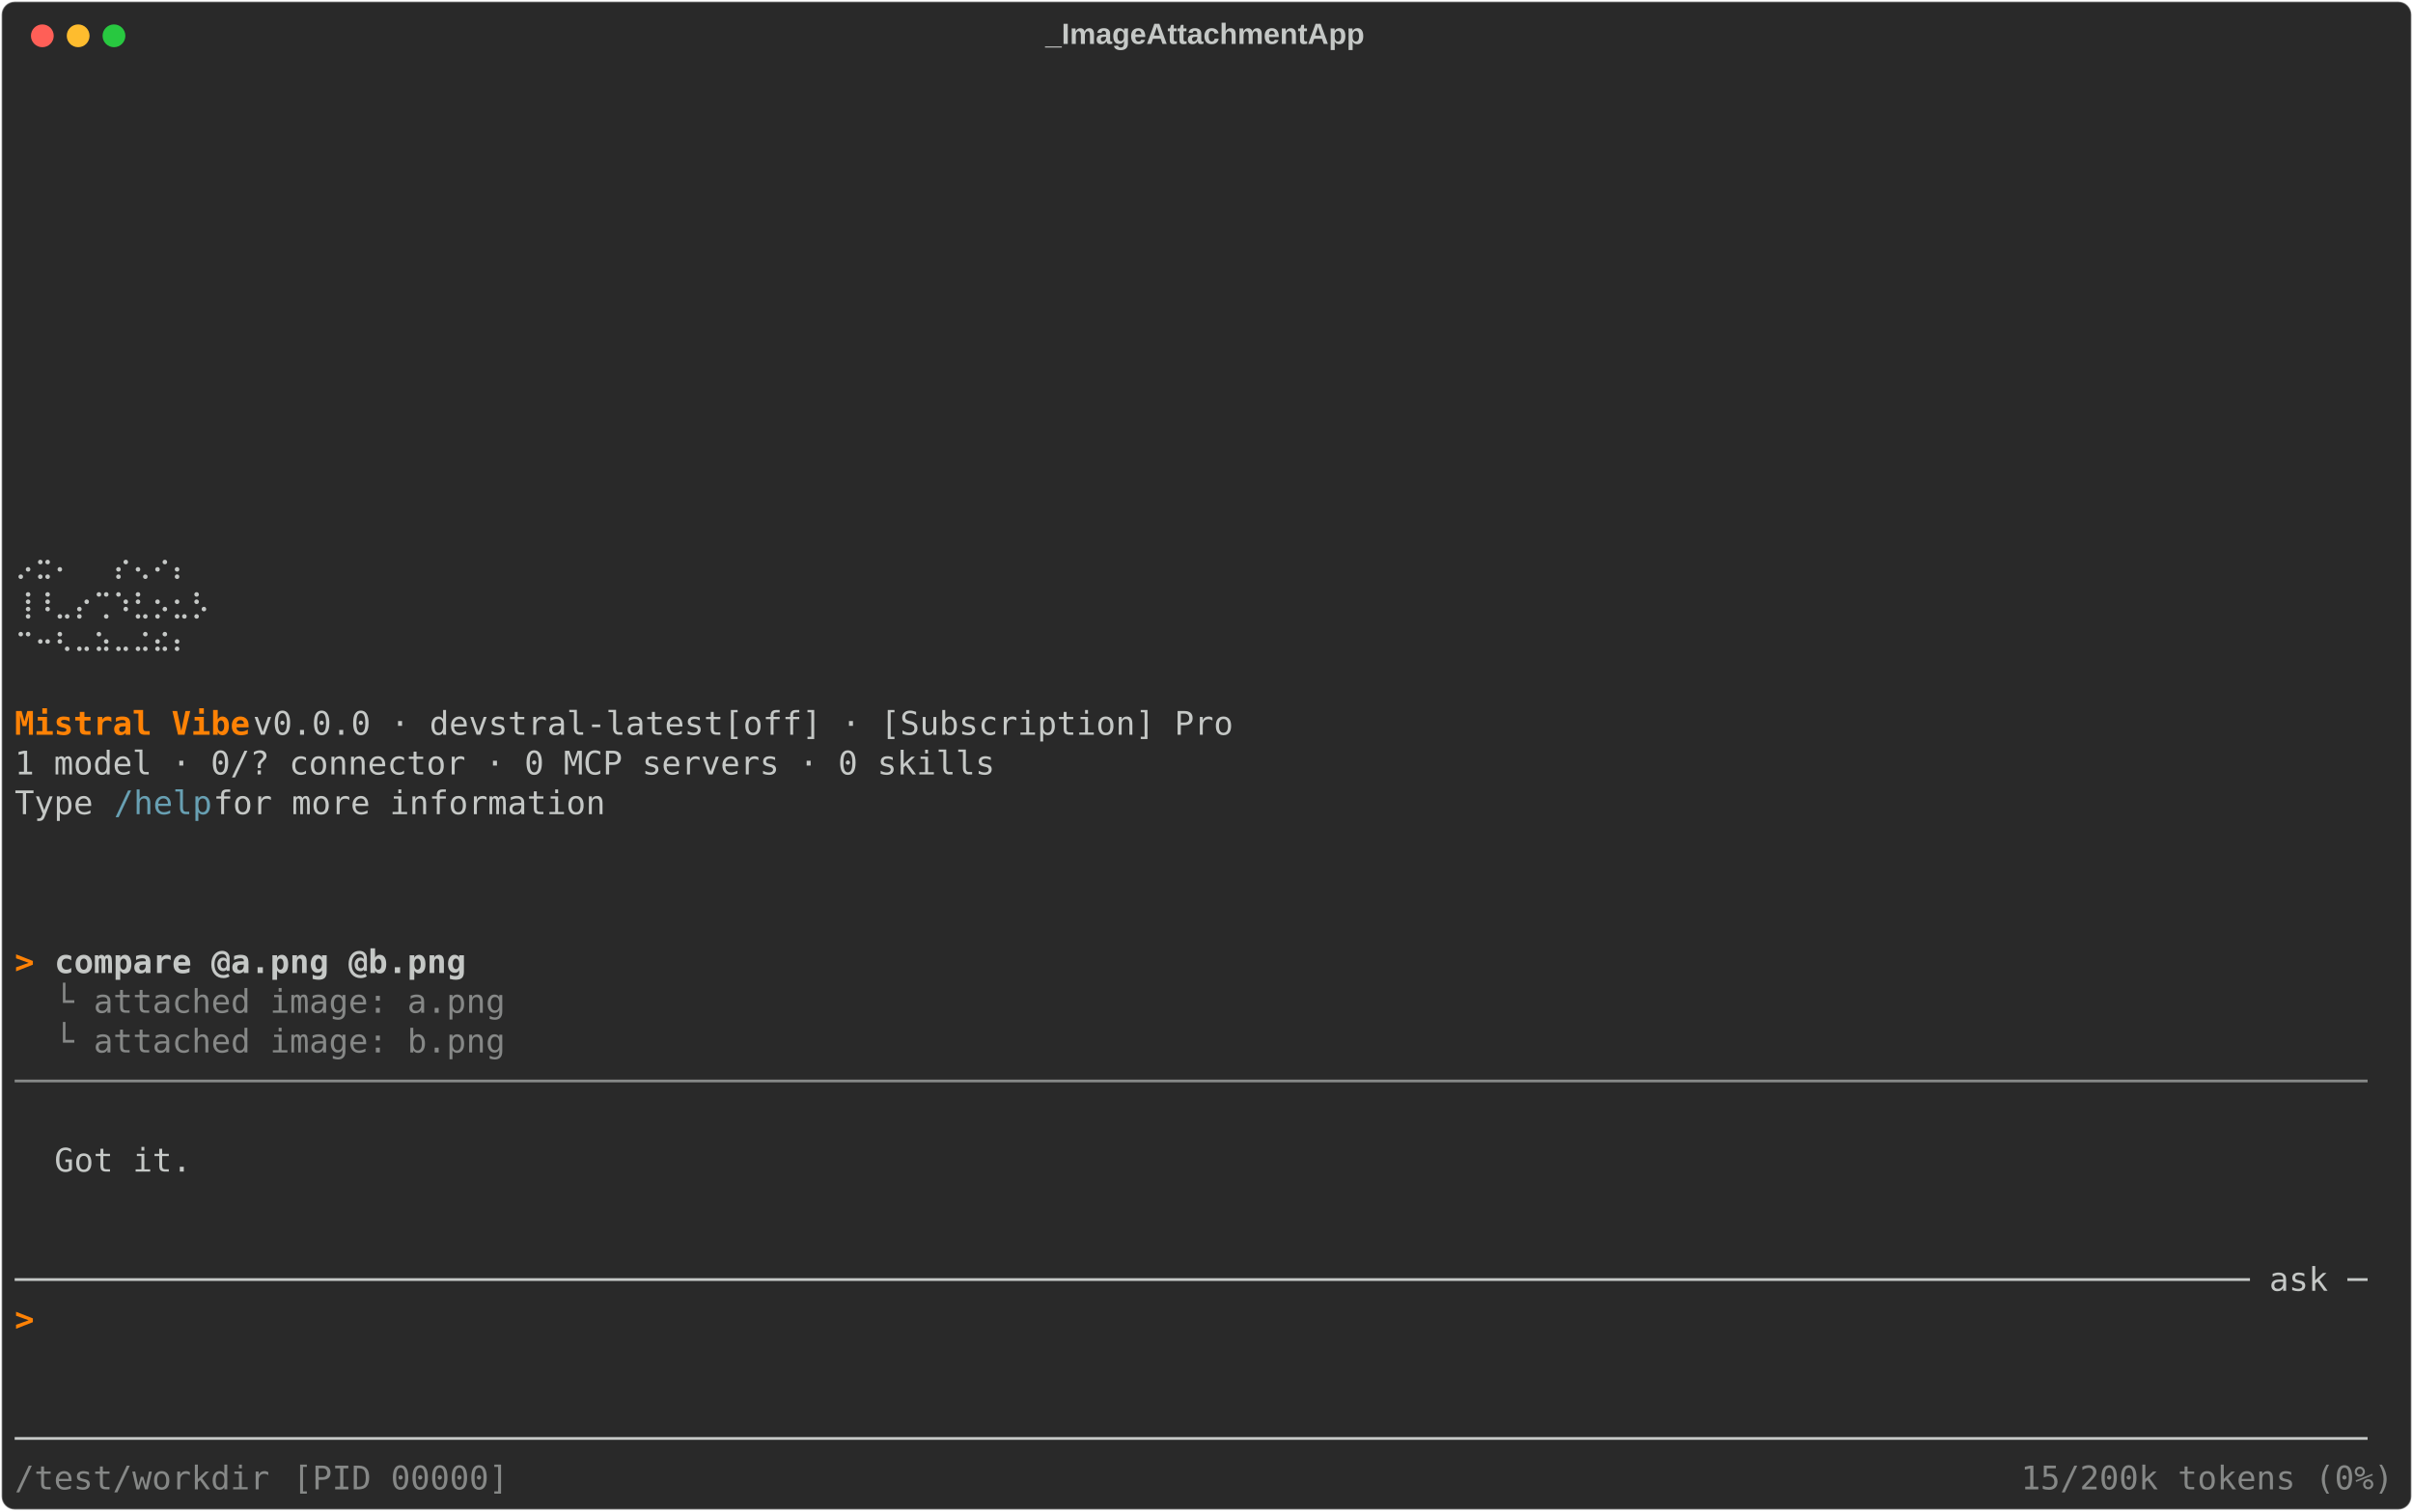
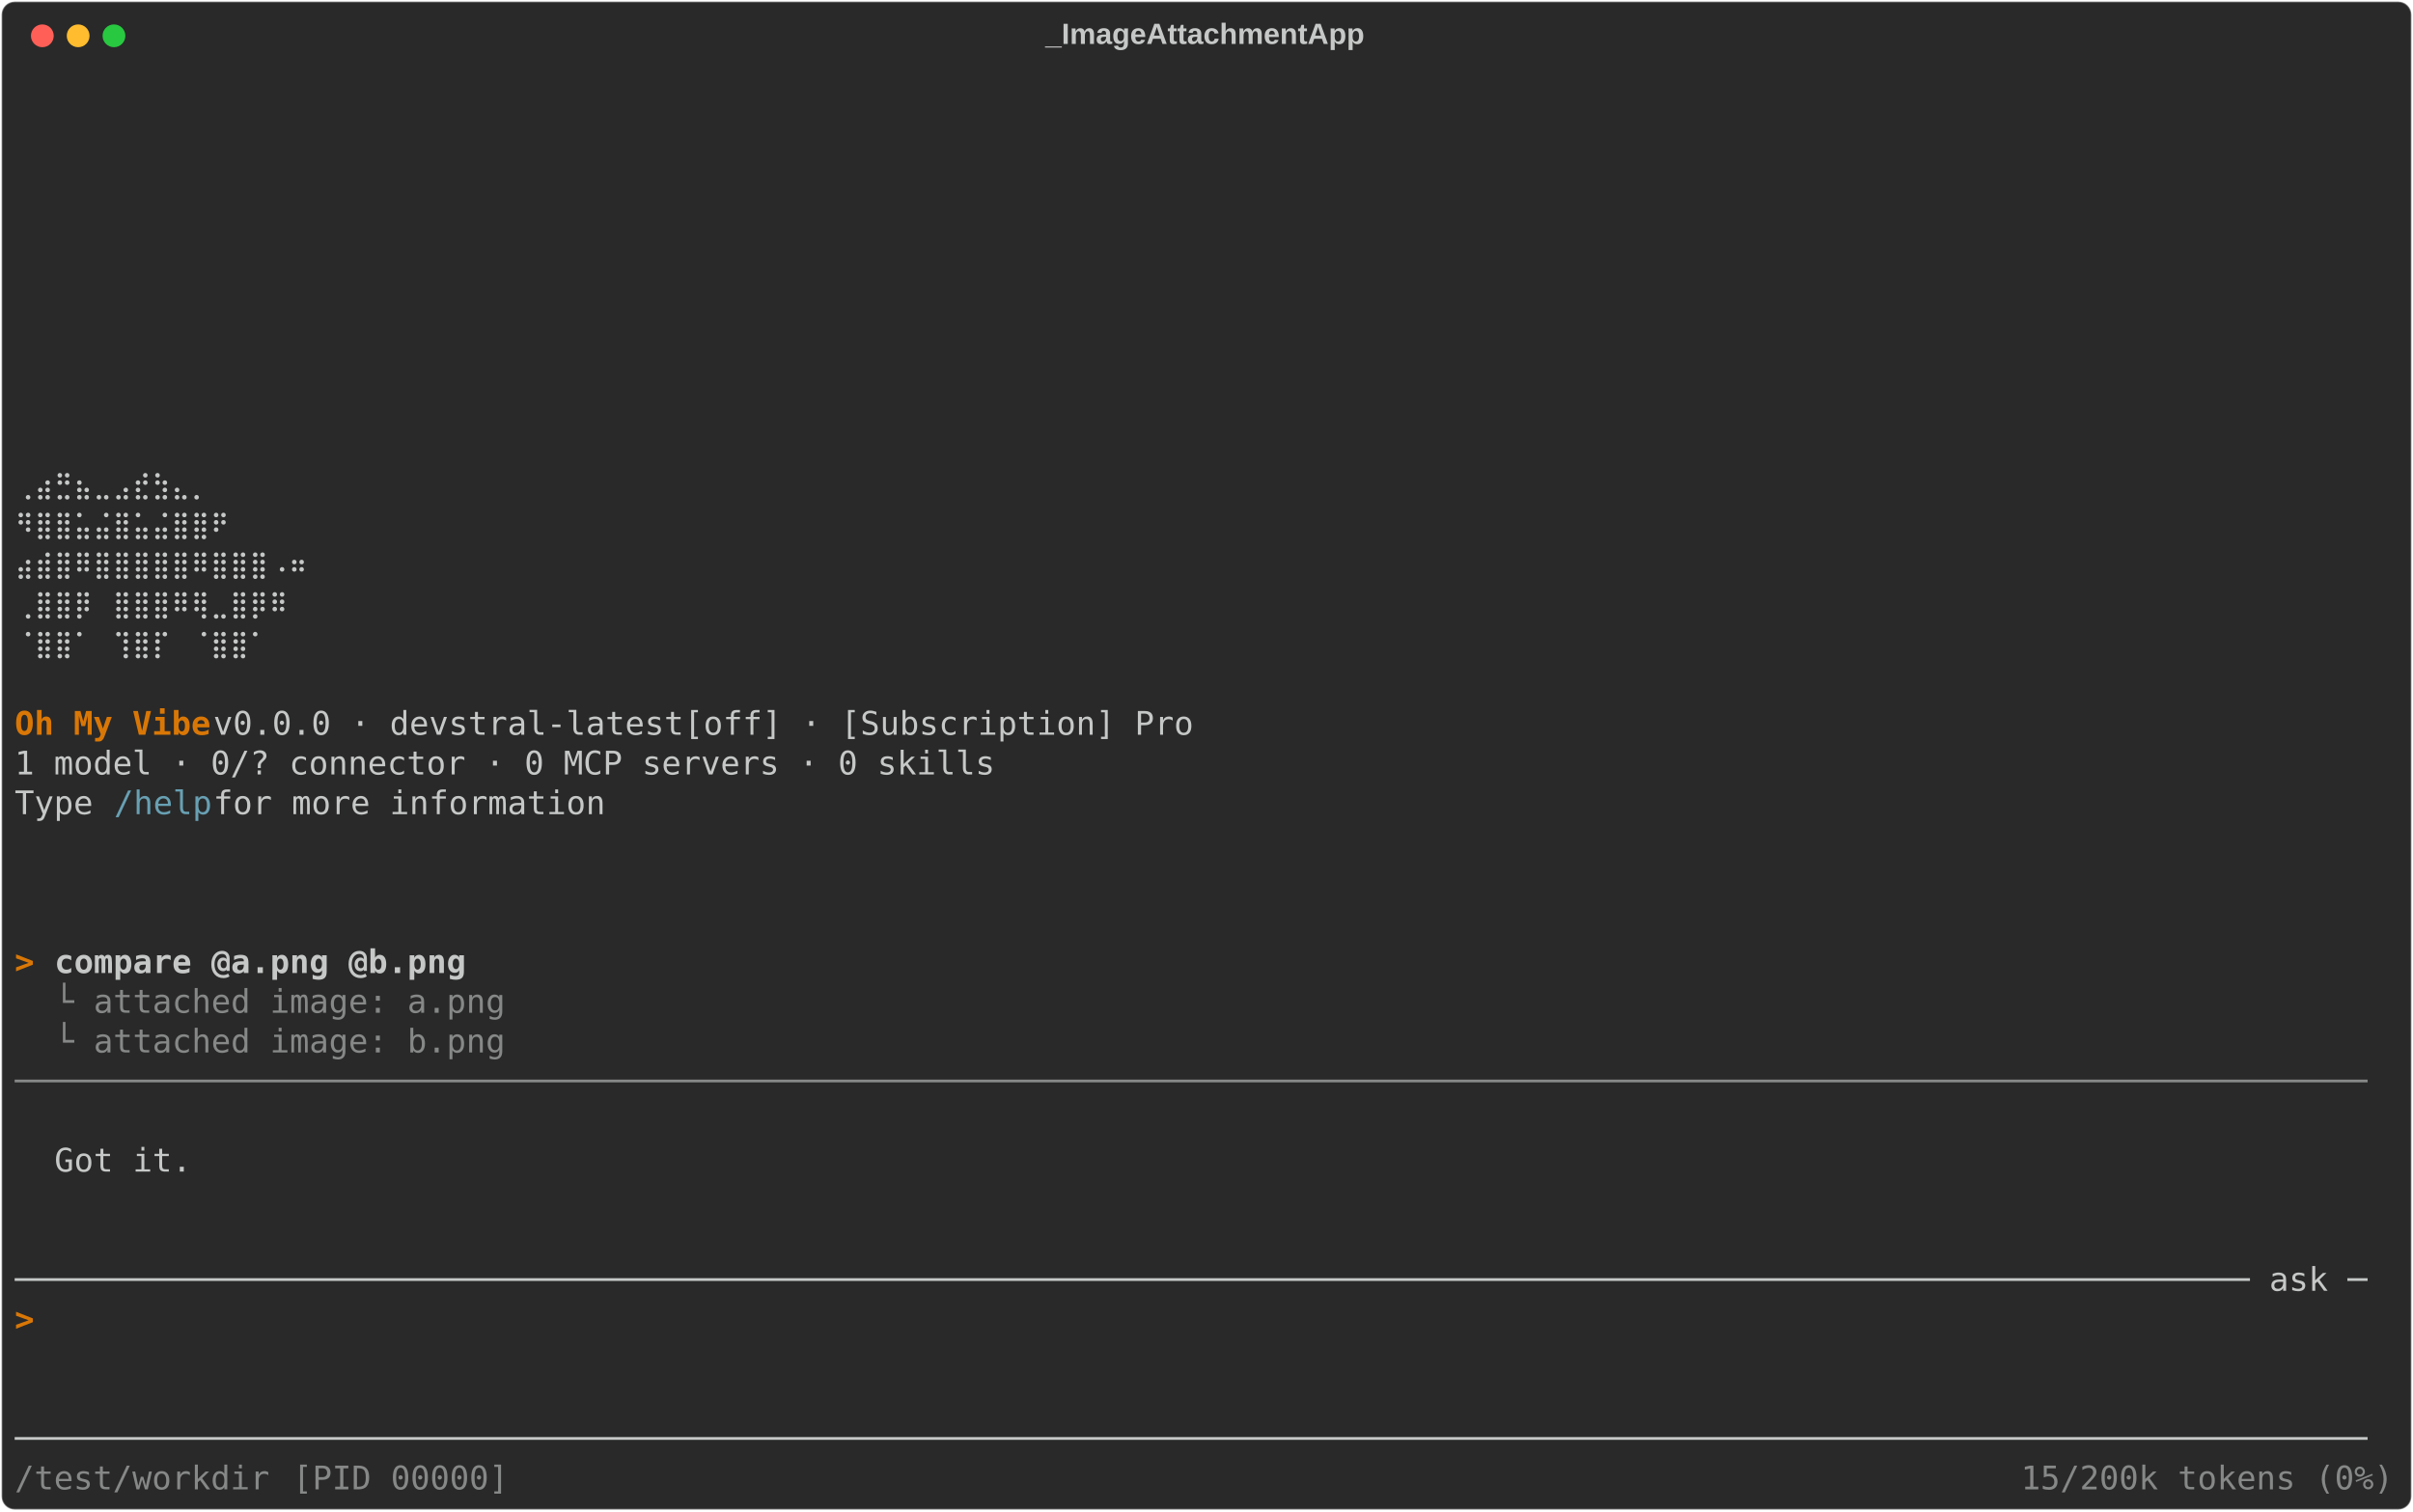
<svg xmlns="http://www.w3.org/2000/svg" class="rich-terminal" viewBox="0 0 1482 928.4">
  <style>

    @font-face {
        font-family: "Fira Code";
        src: local("FiraCode-Regular"),
                url("https://cdnjs.cloudflare.com/ajax/libs/firacode/6.2.0/woff2/FiraCode-Regular.woff2") format("woff2"),
                url("https://cdnjs.cloudflare.com/ajax/libs/firacode/6.2.0/woff/FiraCode-Regular.woff") format("woff");
        font-style: normal;
        font-weight: 400;
    }
    @font-face {
        font-family: "Fira Code";
        src: local("FiraCode-Bold"),
                url("https://cdnjs.cloudflare.com/ajax/libs/firacode/6.2.0/woff2/FiraCode-Bold.woff2") format("woff2"),
                url("https://cdnjs.cloudflare.com/ajax/libs/firacode/6.2.0/woff/FiraCode-Bold.woff") format("woff");
        font-style: bold;
        font-weight: 700;
    }

    .terminal-matrix {
        font-family: Fira Code, monospace;
        font-size: 20px;
        line-height: 24.4px;
        font-variant-east-asian: full-width;
    }

    .terminal-title {
        font-size: 18px;
        font-weight: bold;
        font-family: arial;
    }

    .terminal-r1 { fill: #c5c8c6 }
- .terminal-r2 { fill: #ff8205;font-weight: bold }
+ .terminal-r2 { fill: #d97706;font-weight: bold }
.terminal-r3 { fill: #68a0b3 }
.terminal-r4 { fill: #c5c8c6;font-weight: bold }
.terminal-r5 { fill: #868887 }
    </style>
  <defs>
    <clipPath id="terminal-clip-terminal">
      <rect x="0" y="0" width="1463.0" height="877.4" />
    </clipPath>
    <clipPath id="terminal-line-0">
      <rect x="0" y="1.5" width="1464" height="24.65" />
    </clipPath>
    <clipPath id="terminal-line-1">
      <rect x="0" y="25.9" width="1464" height="24.65" />
    </clipPath>
    <clipPath id="terminal-line-2">
      <rect x="0" y="50.3" width="1464" height="24.65" />
    </clipPath>
    <clipPath id="terminal-line-3">
      <rect x="0" y="74.7" width="1464" height="24.65" />
    </clipPath>
    <clipPath id="terminal-line-4">
      <rect x="0" y="99.1" width="1464" height="24.65" />
    </clipPath>
    <clipPath id="terminal-line-5">
      <rect x="0" y="123.5" width="1464" height="24.65" />
    </clipPath>
    <clipPath id="terminal-line-6">
      <rect x="0" y="147.9" width="1464" height="24.65" />
    </clipPath>
    <clipPath id="terminal-line-7">
      <rect x="0" y="172.3" width="1464" height="24.65" />
    </clipPath>
    <clipPath id="terminal-line-8">
      <rect x="0" y="196.7" width="1464" height="24.65" />
    </clipPath>
    <clipPath id="terminal-line-9">
      <rect x="0" y="221.1" width="1464" height="24.65" />
    </clipPath>
    <clipPath id="terminal-line-10">
      <rect x="0" y="245.5" width="1464" height="24.65" />
    </clipPath>
    <clipPath id="terminal-line-11">
      <rect x="0" y="269.9" width="1464" height="24.65" />
    </clipPath>
    <clipPath id="terminal-line-12">
      <rect x="0" y="294.3" width="1464" height="24.65" />
    </clipPath>
    <clipPath id="terminal-line-13">
      <rect x="0" y="318.7" width="1464" height="24.65" />
    </clipPath>
    <clipPath id="terminal-line-14">
      <rect x="0" y="343.1" width="1464" height="24.65" />
    </clipPath>
    <clipPath id="terminal-line-15">
      <rect x="0" y="367.5" width="1464" height="24.65" />
    </clipPath>
    <clipPath id="terminal-line-16">
      <rect x="0" y="391.9" width="1464" height="24.65" />
    </clipPath>
    <clipPath id="terminal-line-17">
      <rect x="0" y="416.3" width="1464" height="24.65" />
    </clipPath>
    <clipPath id="terminal-line-18">
      <rect x="0" y="440.7" width="1464" height="24.65" />
    </clipPath>
    <clipPath id="terminal-line-19">
      <rect x="0" y="465.1" width="1464" height="24.65" />
    </clipPath>
    <clipPath id="terminal-line-20">
      <rect x="0" y="489.5" width="1464" height="24.65" />
    </clipPath>
    <clipPath id="terminal-line-21">
      <rect x="0" y="513.9" width="1464" height="24.65" />
    </clipPath>
    <clipPath id="terminal-line-22">
      <rect x="0" y="538.3" width="1464" height="24.65" />
    </clipPath>
    <clipPath id="terminal-line-23">
      <rect x="0" y="562.7" width="1464" height="24.65" />
    </clipPath>
    <clipPath id="terminal-line-24">
      <rect x="0" y="587.1" width="1464" height="24.65" />
    </clipPath>
    <clipPath id="terminal-line-25">
      <rect x="0" y="611.5" width="1464" height="24.65" />
    </clipPath>
    <clipPath id="terminal-line-26">
      <rect x="0" y="635.9" width="1464" height="24.65" />
    </clipPath>
    <clipPath id="terminal-line-27">
      <rect x="0" y="660.3" width="1464" height="24.65" />
    </clipPath>
    <clipPath id="terminal-line-28">
      <rect x="0" y="684.7" width="1464" height="24.65" />
    </clipPath>
    <clipPath id="terminal-line-29">
      <rect x="0" y="709.1" width="1464" height="24.65" />
    </clipPath>
    <clipPath id="terminal-line-30">
      <rect x="0" y="733.5" width="1464" height="24.65" />
    </clipPath>
    <clipPath id="terminal-line-31">
      <rect x="0" y="757.9" width="1464" height="24.65" />
    </clipPath>
    <clipPath id="terminal-line-32">
      <rect x="0" y="782.3" width="1464" height="24.65" />
    </clipPath>
    <clipPath id="terminal-line-33">
      <rect x="0" y="806.7" width="1464" height="24.65" />
    </clipPath>
    <clipPath id="terminal-line-34">
      <rect x="0" y="831.1" width="1464" height="24.65" />
    </clipPath>
  </defs>
  <rect fill="#292929" stroke="rgba(255,255,255,0.35)" stroke-width="1" x="1" y="1" width="1480" height="926.4" rx="8" />
  <text class="terminal-title" fill="#c5c8c6" text-anchor="middle" x="740" y="27">_ImageAttachmentApp</text>
  <g transform="translate(26,22)">
    <circle cx="0" cy="0" r="7" fill="#ff5f57" />
    <circle cx="22" cy="0" r="7" fill="#febc2e" />
    <circle cx="44" cy="0" r="7" fill="#28c840" />
  </g>
  <g transform="translate(9, 41)" clip-path="url(#terminal-clip-terminal)">
    <g class="terminal-matrix">
      <text class="terminal-r1" x="1464" y="20" textLength="12.2" clip-path="url(#terminal-line-0)">
</text>
      <text class="terminal-r1" x="1464" y="44.4" textLength="12.2" clip-path="url(#terminal-line-1)">
</text>
      <text class="terminal-r1" x="1464" y="68.8" textLength="12.2" clip-path="url(#terminal-line-2)">
</text>
      <text class="terminal-r1" x="1464" y="93.2" textLength="12.2" clip-path="url(#terminal-line-3)">
</text>
      <text class="terminal-r1" x="1464" y="117.6" textLength="12.2" clip-path="url(#terminal-line-4)">
</text>
      <text class="terminal-r1" x="1464" y="142" textLength="12.2" clip-path="url(#terminal-line-5)">
</text>
      <text class="terminal-r1" x="1464" y="166.4" textLength="12.2" clip-path="url(#terminal-line-6)">
</text>
      <text class="terminal-r1" x="1464" y="190.8" textLength="12.2" clip-path="url(#terminal-line-7)">
</text>
      <text class="terminal-r1" x="1464" y="215.2" textLength="12.2" clip-path="url(#terminal-line-8)">
</text>
      <text class="terminal-r1" x="1464" y="239.6" textLength="12.2" clip-path="url(#terminal-line-9)">
</text>
+       <text class="terminal-r1" x="0" y="264" textLength="219.6" clip-path="url(#terminal-line-10)">  ⢀⣴⣛⣦⣀⣠⣞⣳⣄⡀      </text>
      <text class="terminal-r1" x="1464" y="264" textLength="12.2" clip-path="url(#terminal-line-10)">
</text>
+       <text class="terminal-r1" x="0" y="288.4" textLength="219.6" clip-path="url(#terminal-line-11)">  ⠻⣿⣿⣥⣬⣿⣥⣬⣿⣿⠟     </text>
      <text class="terminal-r1" x="1464" y="288.4" textLength="12.2" clip-path="url(#terminal-line-11)">
</text>
-       <text class="terminal-r1" x="0" y="312.8" textLength="134.2" clip-path="url(#terminal-line-12)">  ⡠⣒⠄  ⡔⢄⠔⡄</text>
+       <text class="terminal-r1" x="0" y="312.8" textLength="219.6" clip-path="url(#terminal-line-12)"> ⣴⣾⣿⠿⣿⣿⣿⣿⣿⠿⣿⣿⣿⠠⠶  </text>
      <text class="terminal-r1" x="1464" y="312.8" textLength="12.2" clip-path="url(#terminal-line-12)">
</text>
-       <text class="terminal-r1" x="0" y="337.2" textLength="134.2" clip-path="url(#terminal-line-13)"> ⢸⠸⣀⡔⢉⠱⣃⡢⣂⡣</text>
+       <text class="terminal-r1" x="0" y="337.2" textLength="219.6" clip-path="url(#terminal-line-13)">⢀⣿⣿⡿ ⣿⣿⣿⠿⢿⣀⣿⡿⠿    </text>
      <text class="terminal-r1" x="1464" y="337.2" textLength="12.2" clip-path="url(#terminal-line-13)">
</text>
-       <text class="terminal-r1" x="0" y="361.6" textLength="134.2" clip-path="url(#terminal-line-14)">  ⠉⠒⠣⠤⠵⠤⠬⠮⠆</text>
+       <text class="terminal-r1" x="0" y="361.6" textLength="219.6" clip-path="url(#terminal-line-14)">⠈⣿⣿⠁ ⢹⣿⡏ ⠈⣿⣿⠁     </text>
      <text class="terminal-r1" x="1464" y="361.6" textLength="12.2" clip-path="url(#terminal-line-14)">
</text>
      <text class="terminal-r1" x="1464" y="386" textLength="12.2" clip-path="url(#terminal-line-15)">
</text>
-       <text class="terminal-r2" x="0" y="410.4" textLength="146.4" clip-path="url(#terminal-line-16)">Mistral Vibe</text>
-       <text class="terminal-r1" x="146.4" y="410.4" textLength="622.2" clip-path="url(#terminal-line-16)"> v0.0.0 · devstral-latest[off] · [Subscription] Pro</text>
+       <text class="terminal-r2" x="0" y="410.4" textLength="122" clip-path="url(#terminal-line-16)">Oh My Vibe</text>
+       <text class="terminal-r1" x="122" y="410.4" textLength="622.2" clip-path="url(#terminal-line-16)"> v0.0.0 · devstral-latest[off] · [Subscription] Pro</text>
      <text class="terminal-r1" x="1464" y="410.4" textLength="12.2" clip-path="url(#terminal-line-16)">
</text>
      <text class="terminal-r1" x="0" y="434.8" textLength="610" clip-path="url(#terminal-line-17)">1 model · 0/? connector · 0 MCP servers · 0 skills</text>
      <text class="terminal-r1" x="1464" y="434.8" textLength="12.2" clip-path="url(#terminal-line-17)">
</text>
      <text class="terminal-r1" x="0" y="459.2" textLength="61" clip-path="url(#terminal-line-18)">Type </text>
      <text class="terminal-r3" x="61" y="459.2" textLength="61" clip-path="url(#terminal-line-18)">/help</text>
      <text class="terminal-r1" x="122" y="459.2" textLength="256.2" clip-path="url(#terminal-line-18)"> for more information</text>
      <text class="terminal-r1" x="1464" y="459.2" textLength="12.2" clip-path="url(#terminal-line-18)">
</text>
      <text class="terminal-r1" x="1464" y="483.6" textLength="12.2" clip-path="url(#terminal-line-19)">
</text>
      <text class="terminal-r1" x="1464" y="508" textLength="12.2" clip-path="url(#terminal-line-20)">
</text>
      <text class="terminal-r1" x="1464" y="532.4" textLength="12.2" clip-path="url(#terminal-line-21)">
</text>
      <text class="terminal-r2" x="0" y="556.8" textLength="24.4" clip-path="url(#terminal-line-22)">&gt; </text>
      <text class="terminal-r4" x="24.4" y="556.8" textLength="256.2" clip-path="url(#terminal-line-22)">compare @a.png @b.png</text>
      <text class="terminal-r1" x="1464" y="556.8" textLength="12.2" clip-path="url(#terminal-line-22)">
</text>
      <text class="terminal-r5" x="24.4" y="581.2" textLength="280.6" clip-path="url(#terminal-line-23)">└ attached image: a.png</text>
      <text class="terminal-r1" x="1464" y="581.2" textLength="12.2" clip-path="url(#terminal-line-23)">
</text>
      <text class="terminal-r5" x="24.4" y="605.6" textLength="280.6" clip-path="url(#terminal-line-24)">└ attached image: b.png</text>
      <text class="terminal-r1" x="1464" y="605.6" textLength="12.2" clip-path="url(#terminal-line-24)">
</text>
      <text class="terminal-r5" x="0" y="630" textLength="1464" clip-path="url(#terminal-line-25)">────────────────────────────────────────────────────────────────────────────────────────────────────────────────────────</text>
      <text class="terminal-r1" x="1464" y="630" textLength="12.2" clip-path="url(#terminal-line-25)">
</text>
      <text class="terminal-r1" x="1464" y="654.4" textLength="12.2" clip-path="url(#terminal-line-26)">
</text>
      <text class="terminal-r1" x="24.4" y="678.8" textLength="85.4" clip-path="url(#terminal-line-27)">Got it.</text>
      <text class="terminal-r1" x="1464" y="678.8" textLength="12.2" clip-path="url(#terminal-line-27)">
</text>
      <text class="terminal-r1" x="1464" y="703.2" textLength="12.2" clip-path="url(#terminal-line-28)">
</text>
      <text class="terminal-r1" x="1464" y="727.6" textLength="12.2" clip-path="url(#terminal-line-29)">
</text>
      <text class="terminal-r1" x="0" y="752" textLength="1464" clip-path="url(#terminal-line-30)">────────────────────────────────────────────────────────────────────────────────────────────────────────────────── ask ─</text>
      <text class="terminal-r1" x="1464" y="752" textLength="12.2" clip-path="url(#terminal-line-30)">
</text>
      <text class="terminal-r2" x="0" y="776.4" textLength="12.2" clip-path="url(#terminal-line-31)">&gt;</text>
      <text class="terminal-r1" x="1464" y="776.4" textLength="12.2" clip-path="url(#terminal-line-31)">
</text>
      <text class="terminal-r1" x="1464" y="800.8" textLength="12.2" clip-path="url(#terminal-line-32)">
</text>
      <text class="terminal-r1" x="1464" y="825.2" textLength="12.2" clip-path="url(#terminal-line-33)">
</text>
      <text class="terminal-r1" x="0" y="849.6" textLength="1464" clip-path="url(#terminal-line-34)">────────────────────────────────────────────────────────────────────────────────────────────────────────────────────────</text>
      <text class="terminal-r1" x="1464" y="849.6" textLength="12.2" clip-path="url(#terminal-line-34)">
</text>
      <text class="terminal-r5" x="0" y="874" textLength="158.6" clip-path="url(#terminal-line-35)">/test/workdir</text>
      <text class="terminal-r5" x="170.8" y="874" textLength="134.2" clip-path="url(#terminal-line-35)">[PID 00000]</text>
      <text class="terminal-r5" x="1232.2" y="874" textLength="231.8" clip-path="url(#terminal-line-35)">15/200k tokens (0%)</text>
    </g>
  </g>
</svg>
